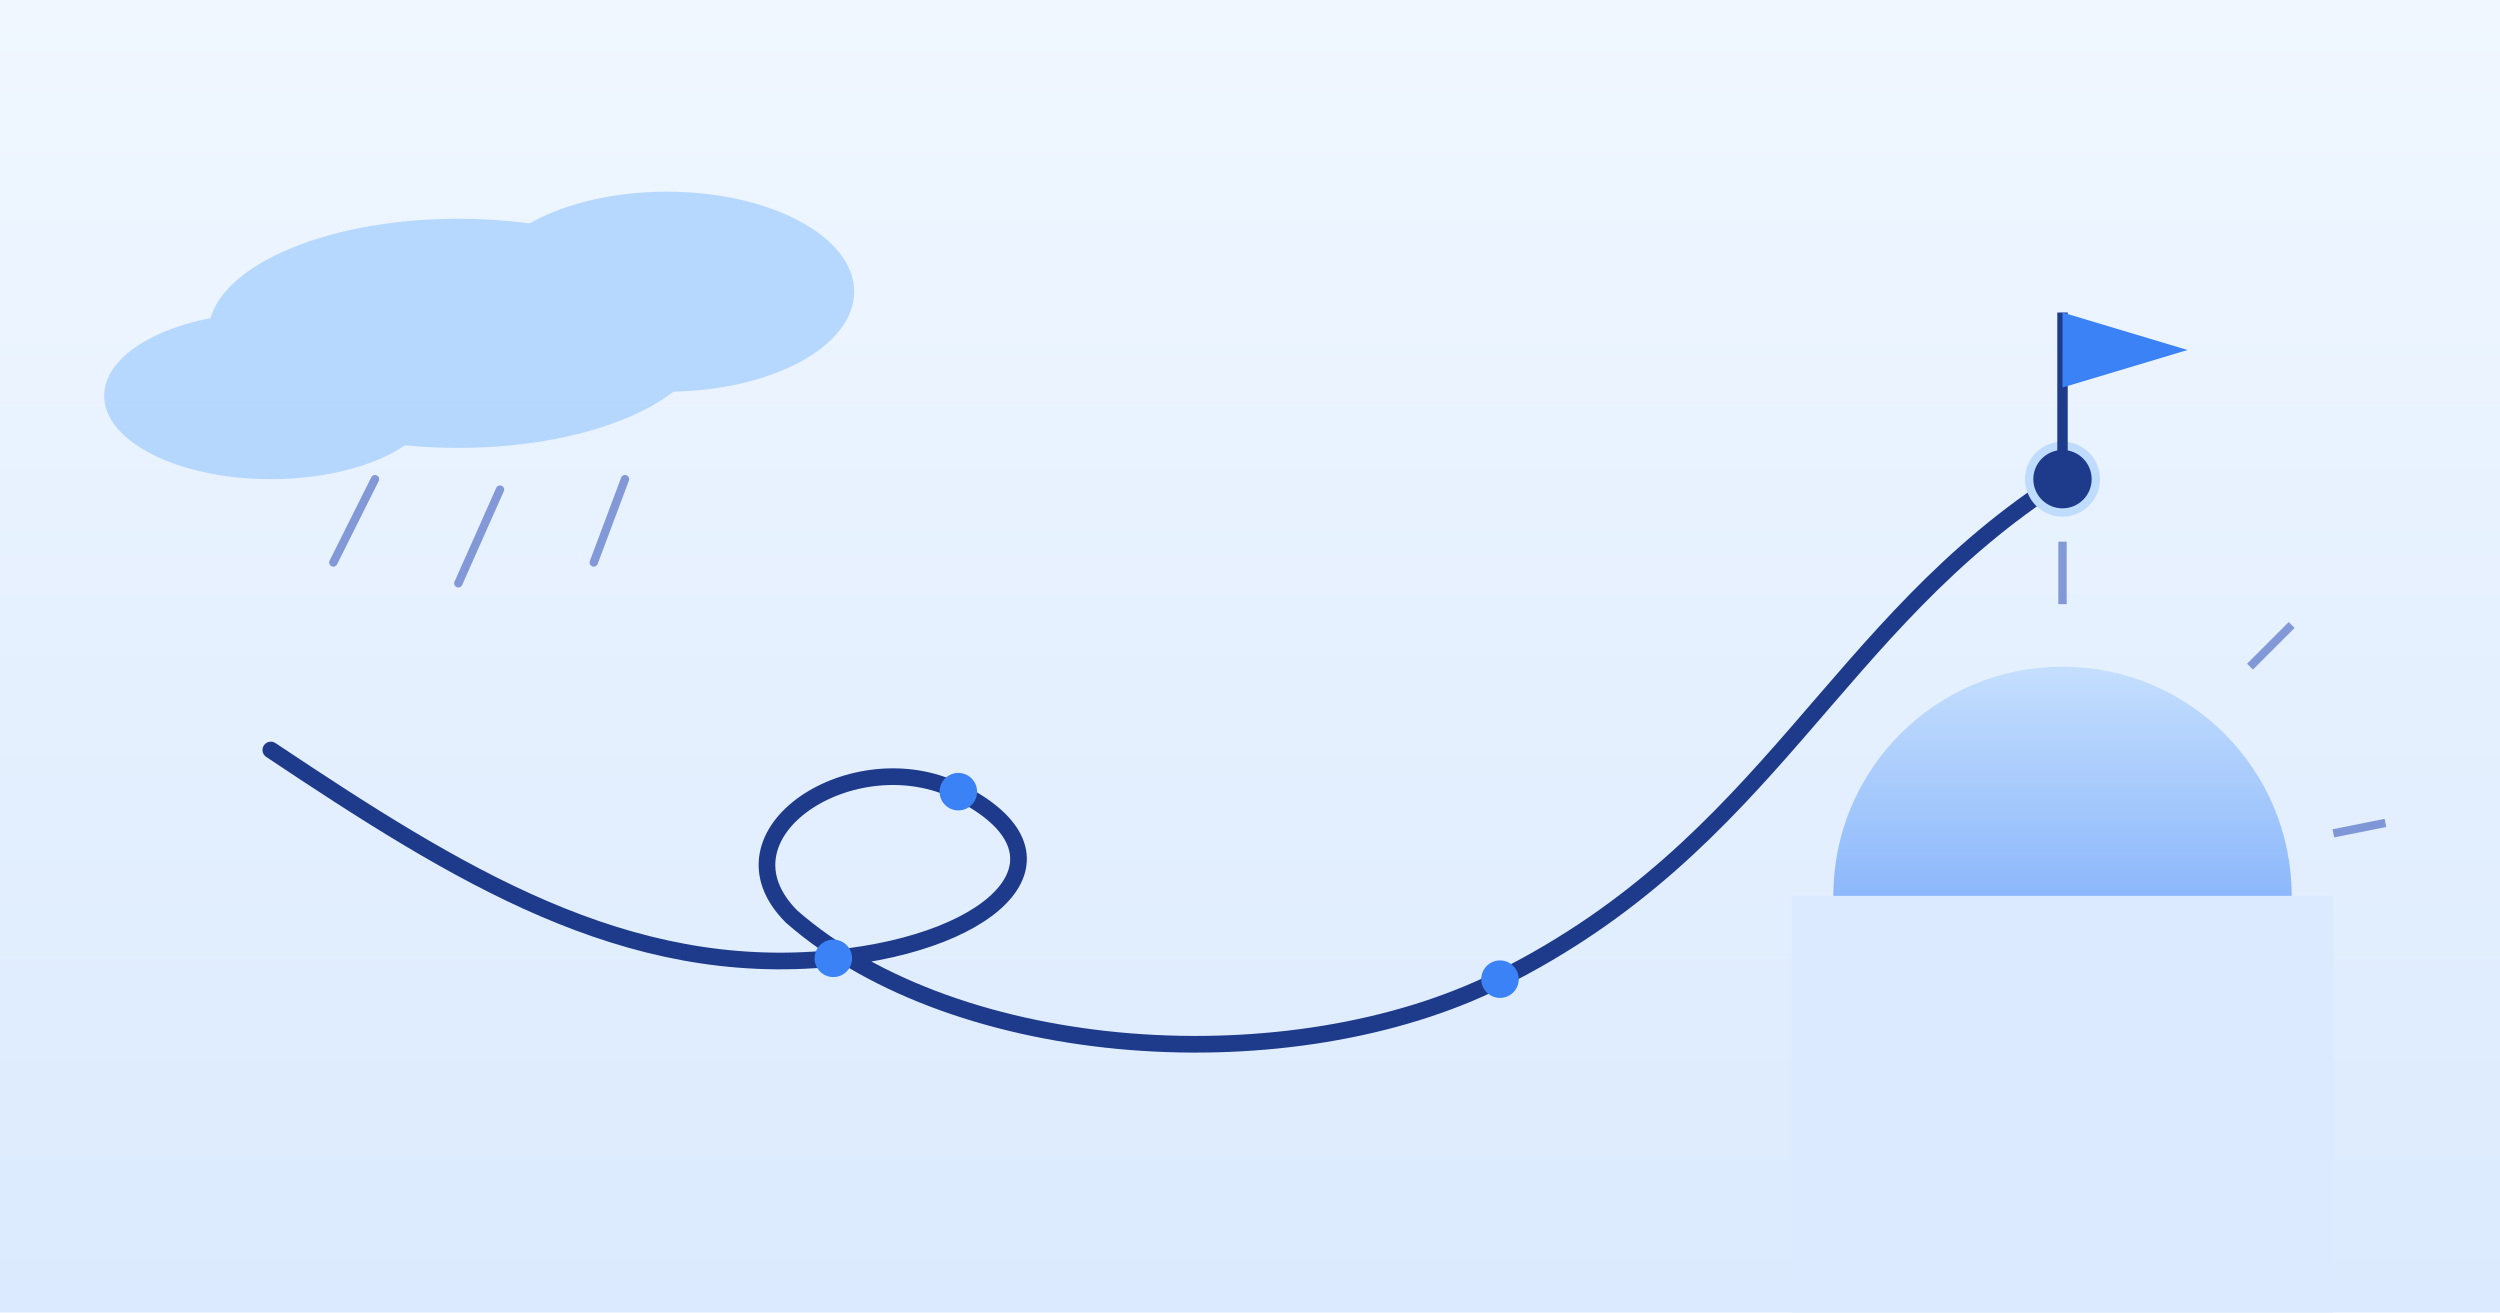
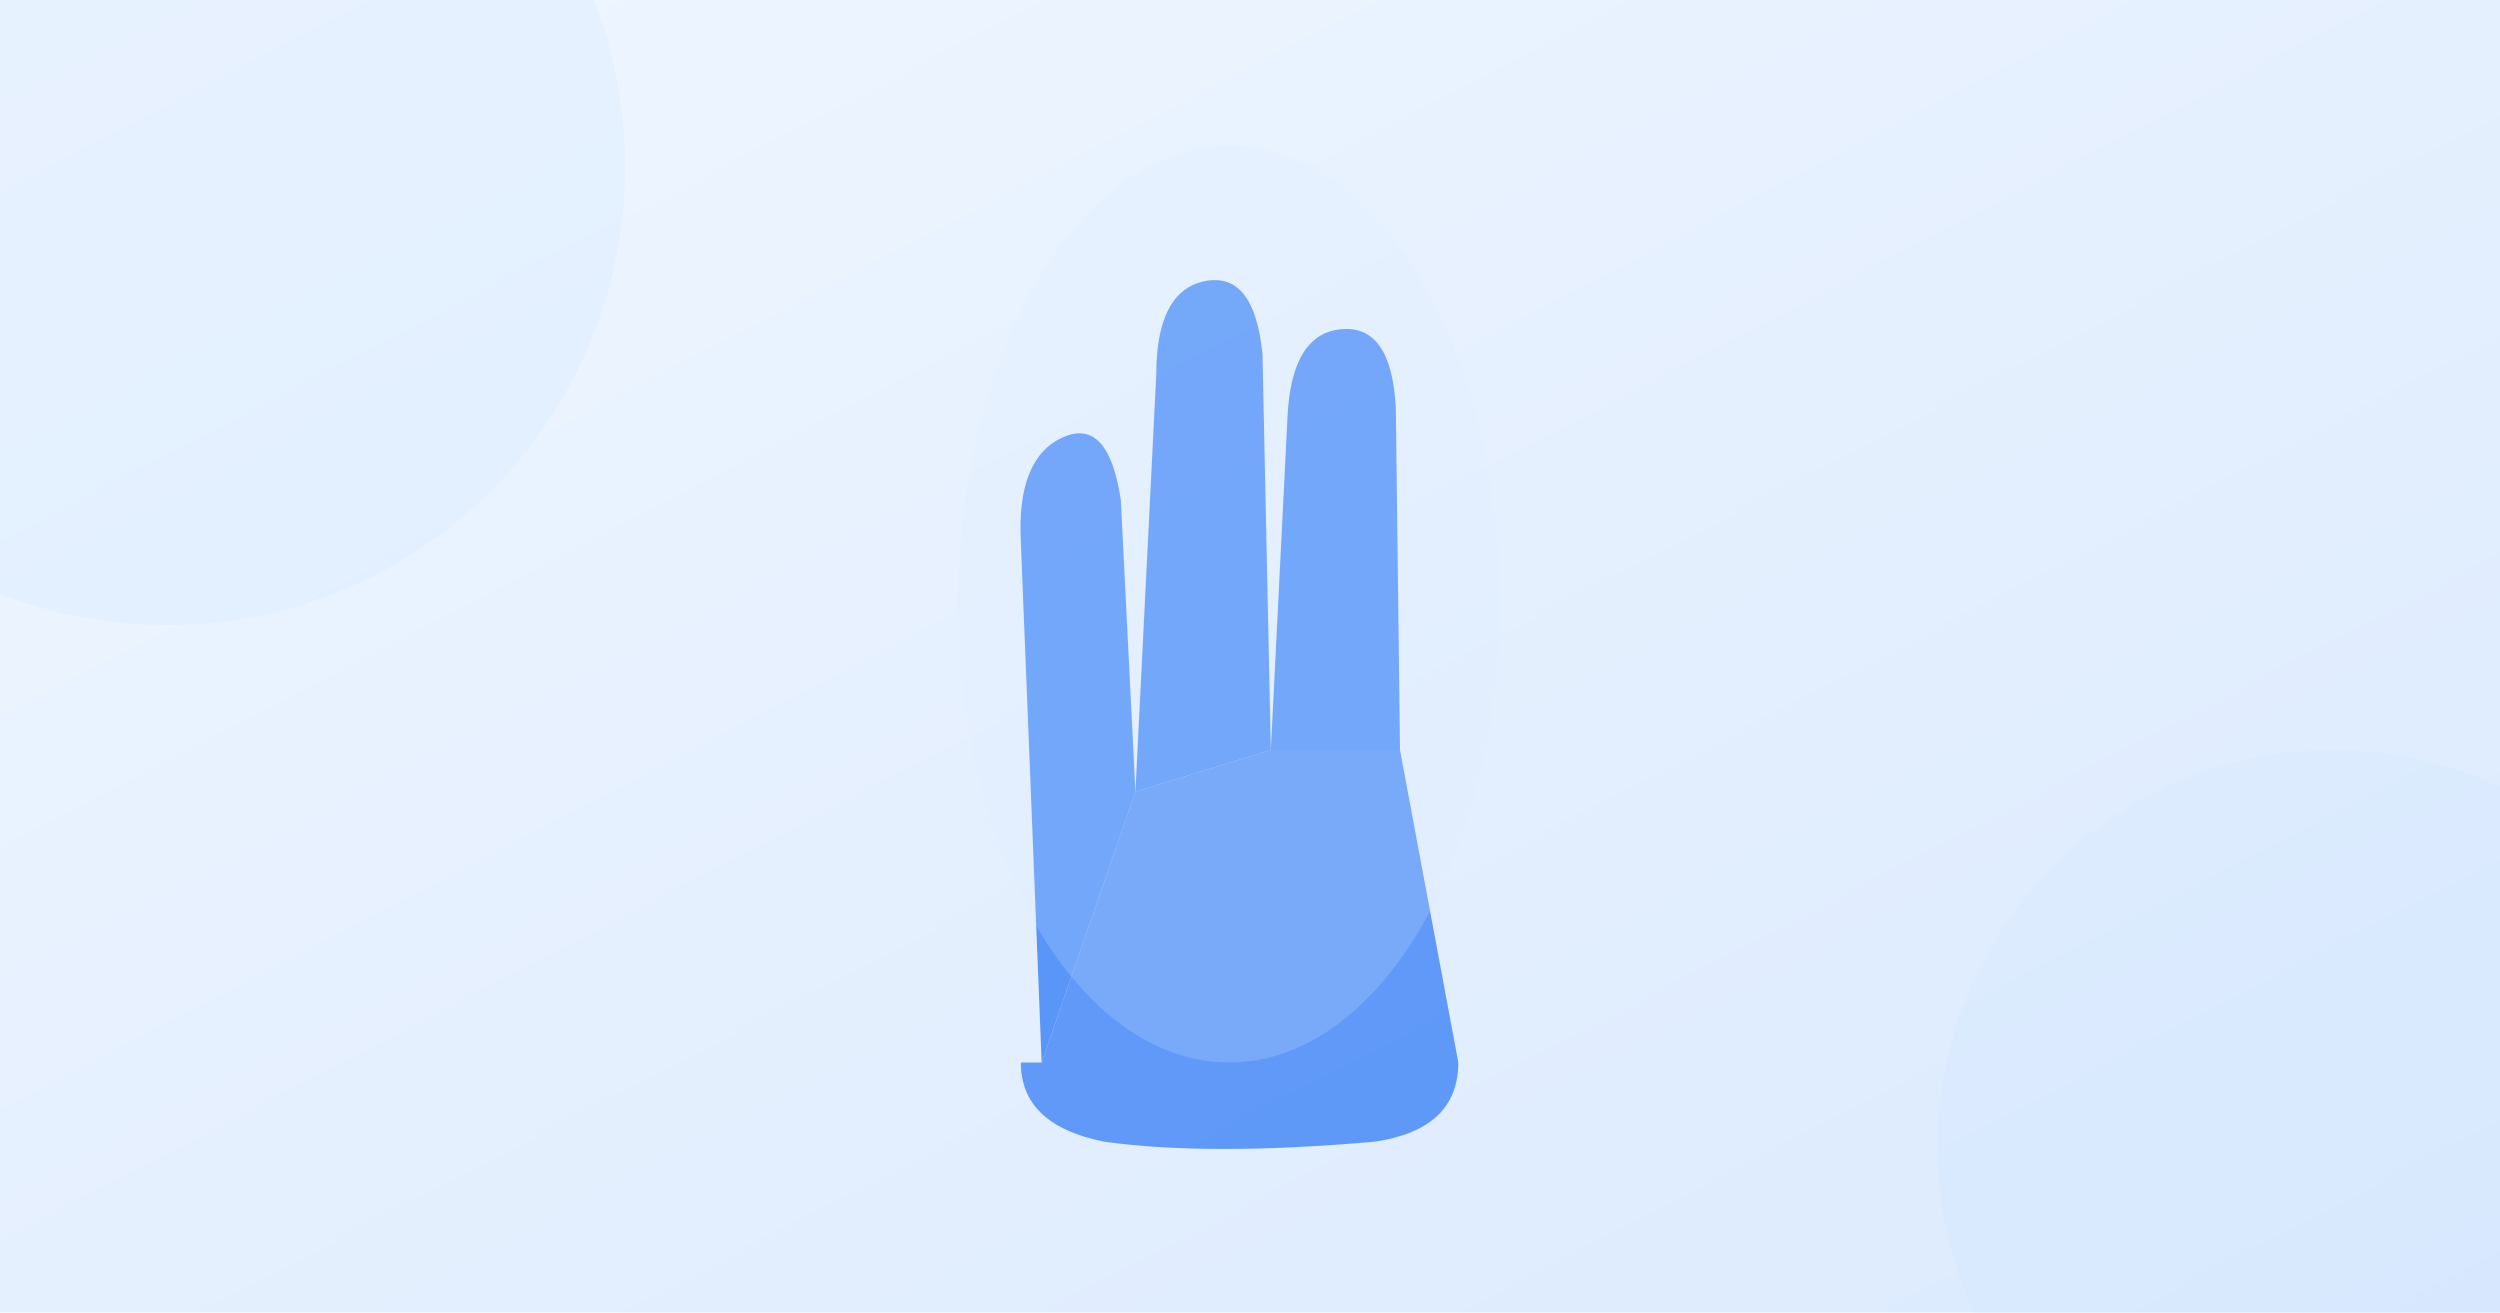
<svg xmlns="http://www.w3.org/2000/svg" width="1200" height="630" viewBox="0 0 1200 630">
  <defs>
-     <linearGradient id="bgGrad" x1="0" y1="0" x2="0" y2="1">
-       <stop offset="0%" stop-color="#f0f7ff" />
+     <linearGradient id="bg" x1="0" y1="0" x2="1" y2="1">
+       <stop offset="0%" stop-color="#eff6ff" />
      <stop offset="100%" stop-color="#dbeafe" />
    </linearGradient>
-     <linearGradient id="sunGrad" x1="0" y1="0" x2="0" y2="1">
-       <stop offset="0%" stop-color="#bfdbfe" />
-       <stop offset="100%" stop-color="#3b82f6" />
-     </linearGradient>
  </defs>
-   <rect width="1200" height="630" fill="url(#bgGrad)" />
-   <g fill="#93c5fd" opacity="0.6">
-     <ellipse cx="220" cy="160" rx="120" ry="55" />
-     <ellipse cx="320" cy="140" rx="90" ry="48" />
-     <ellipse cx="130" cy="190" rx="80" ry="40" />
-   </g>
-   <g stroke="#1e40af" stroke-width="4" opacity="0.5" stroke-linecap="round">
-     <line x1="180" y1="230" x2="160" y2="270" />
-     <line x1="240" y1="235" x2="220" y2="280" />
-     <line x1="300" y1="230" x2="285" y2="270" />
-   </g>
-   <circle cx="990" cy="430" r="110" fill="url(#sunGrad)" opacity="0.85" />
-   <path d="M 880 430 A 110 110 0 0 0 1100 430 Z" fill="#dbeafe" opacity="0.0" />
-   <rect x="860" y="430" width="260" height="200" fill="#dbeafe" />
-   <g stroke="#1e40af" stroke-width="4" opacity="0.5">
-     <line x1="990" y1="290" x2="990" y2="260" />
-     <line x1="1080" y1="320" x2="1100" y2="300" />
-     <line x1="1120" y1="400" x2="1145" y2="395" />
-   </g>
-   <path d="M 130 360            C 220 420 300 470 400 460            C 480 452 520 410 460 380            C 410 355 340 400 380 440            C 460 510 620 520 720 470            C 850 405 880 300 990 230" fill="none" stroke="#1e3a8a" stroke-width="8" stroke-linecap="round" />
-   <circle cx="400" cy="460" r="9" fill="#3b82f6" />
-   <circle cx="460" cy="380" r="9" fill="#3b82f6" />
-   <circle cx="720" cy="470" r="9" fill="#3b82f6" />
-   <circle cx="990" cy="230" r="16" fill="#1e3a8a" stroke="#bfdbfe" stroke-width="4" />
-   <line x1="990" y1="230" x2="990" y2="150" stroke="#1e3a8a" stroke-width="5" />
-   <path d="M 990 150 L 1050 168 L 990 186 Z" fill="#3b82f6" />
+   <rect width="1200" height="630" fill="url(#bg)" />
+   <circle cx="80" cy="80" r="220" fill="#bfdbfe" opacity="0.15" />
+   <circle cx="1120" cy="550" r="190" fill="#bfdbfe" opacity="0.12" />
+   <path d="M 500,510 L 490,260 Q 488,220 510,210 Q 532,200 538,240 L 545,380" fill="#3b82f6" opacity="0.82" />
+   <path d="M 545,380 L 555,180 Q 555,140 578,135 Q 602,130 606,170 L 610,360" fill="#3b82f6" opacity="0.82" />
+   <path d="M 610,360 L 618,200 Q 620,160 644,158 Q 668,156 670,196 L 672,360" fill="#3b82f6" opacity="0.82" />
+   <path d="M 490,510 Q 490,540 530,548 Q 580,555 660,548 Q 700,542 700,510 L 672,360 L 610,360 L 545,380 L 500,510 Z" fill="#3b82f6" opacity="0.78" />
+   <ellipse cx="590" cy="290" rx="130" ry="220" fill="#dbeafe" opacity="0.20" />
</svg>
